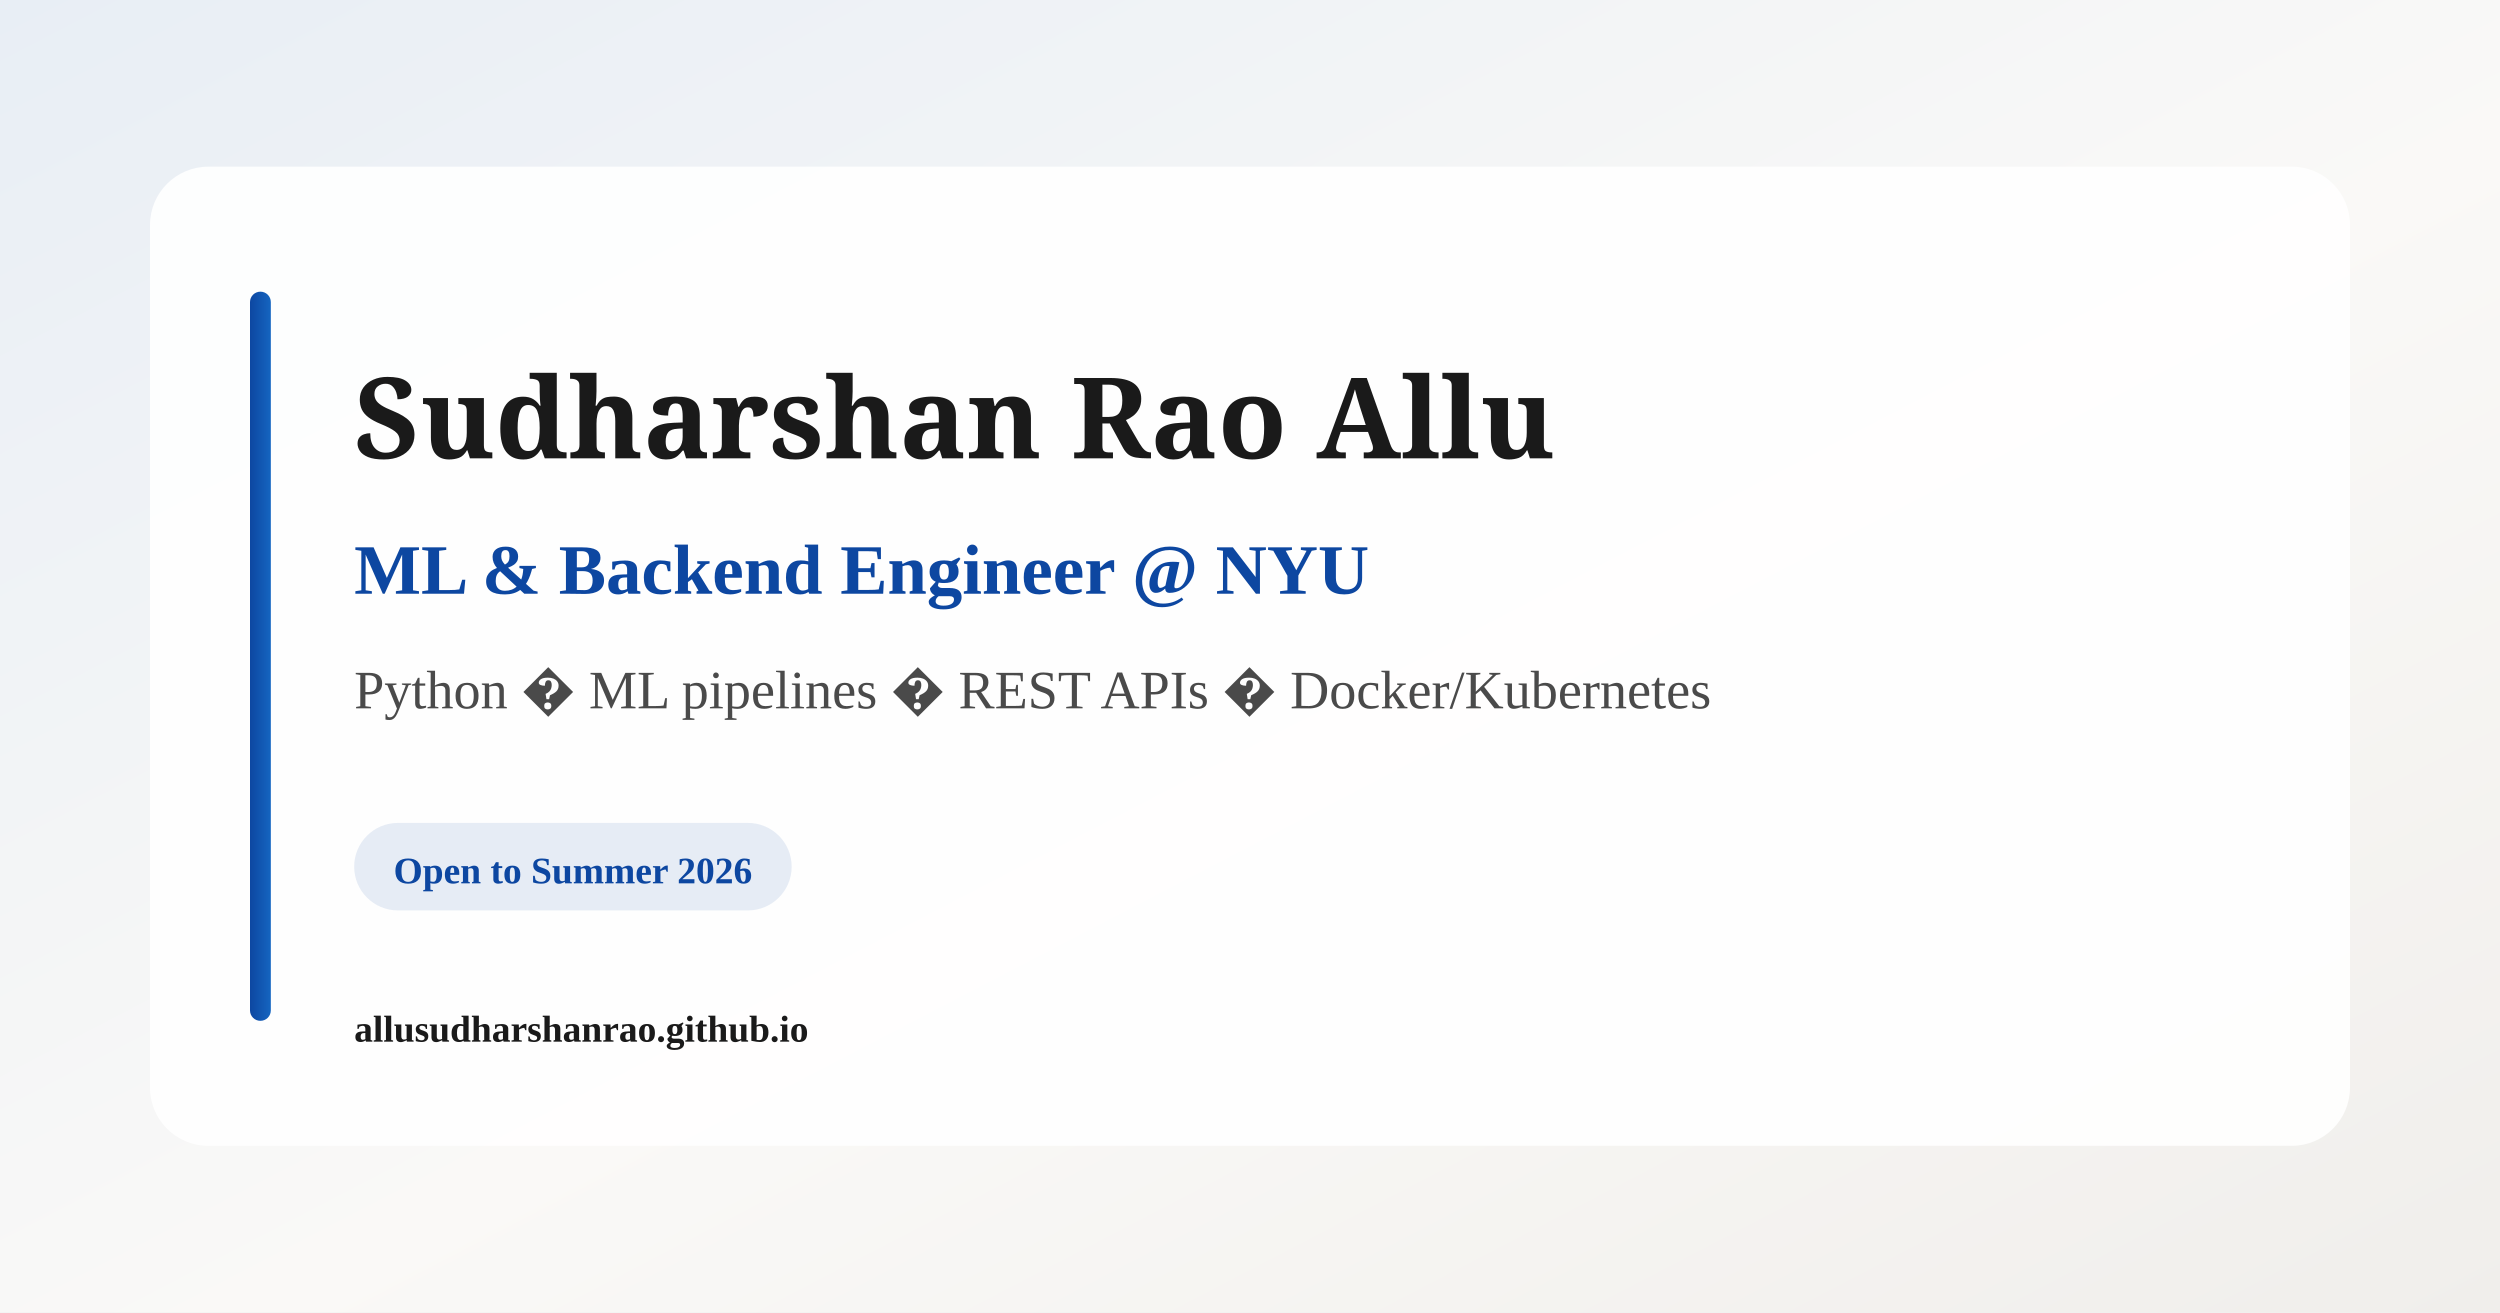
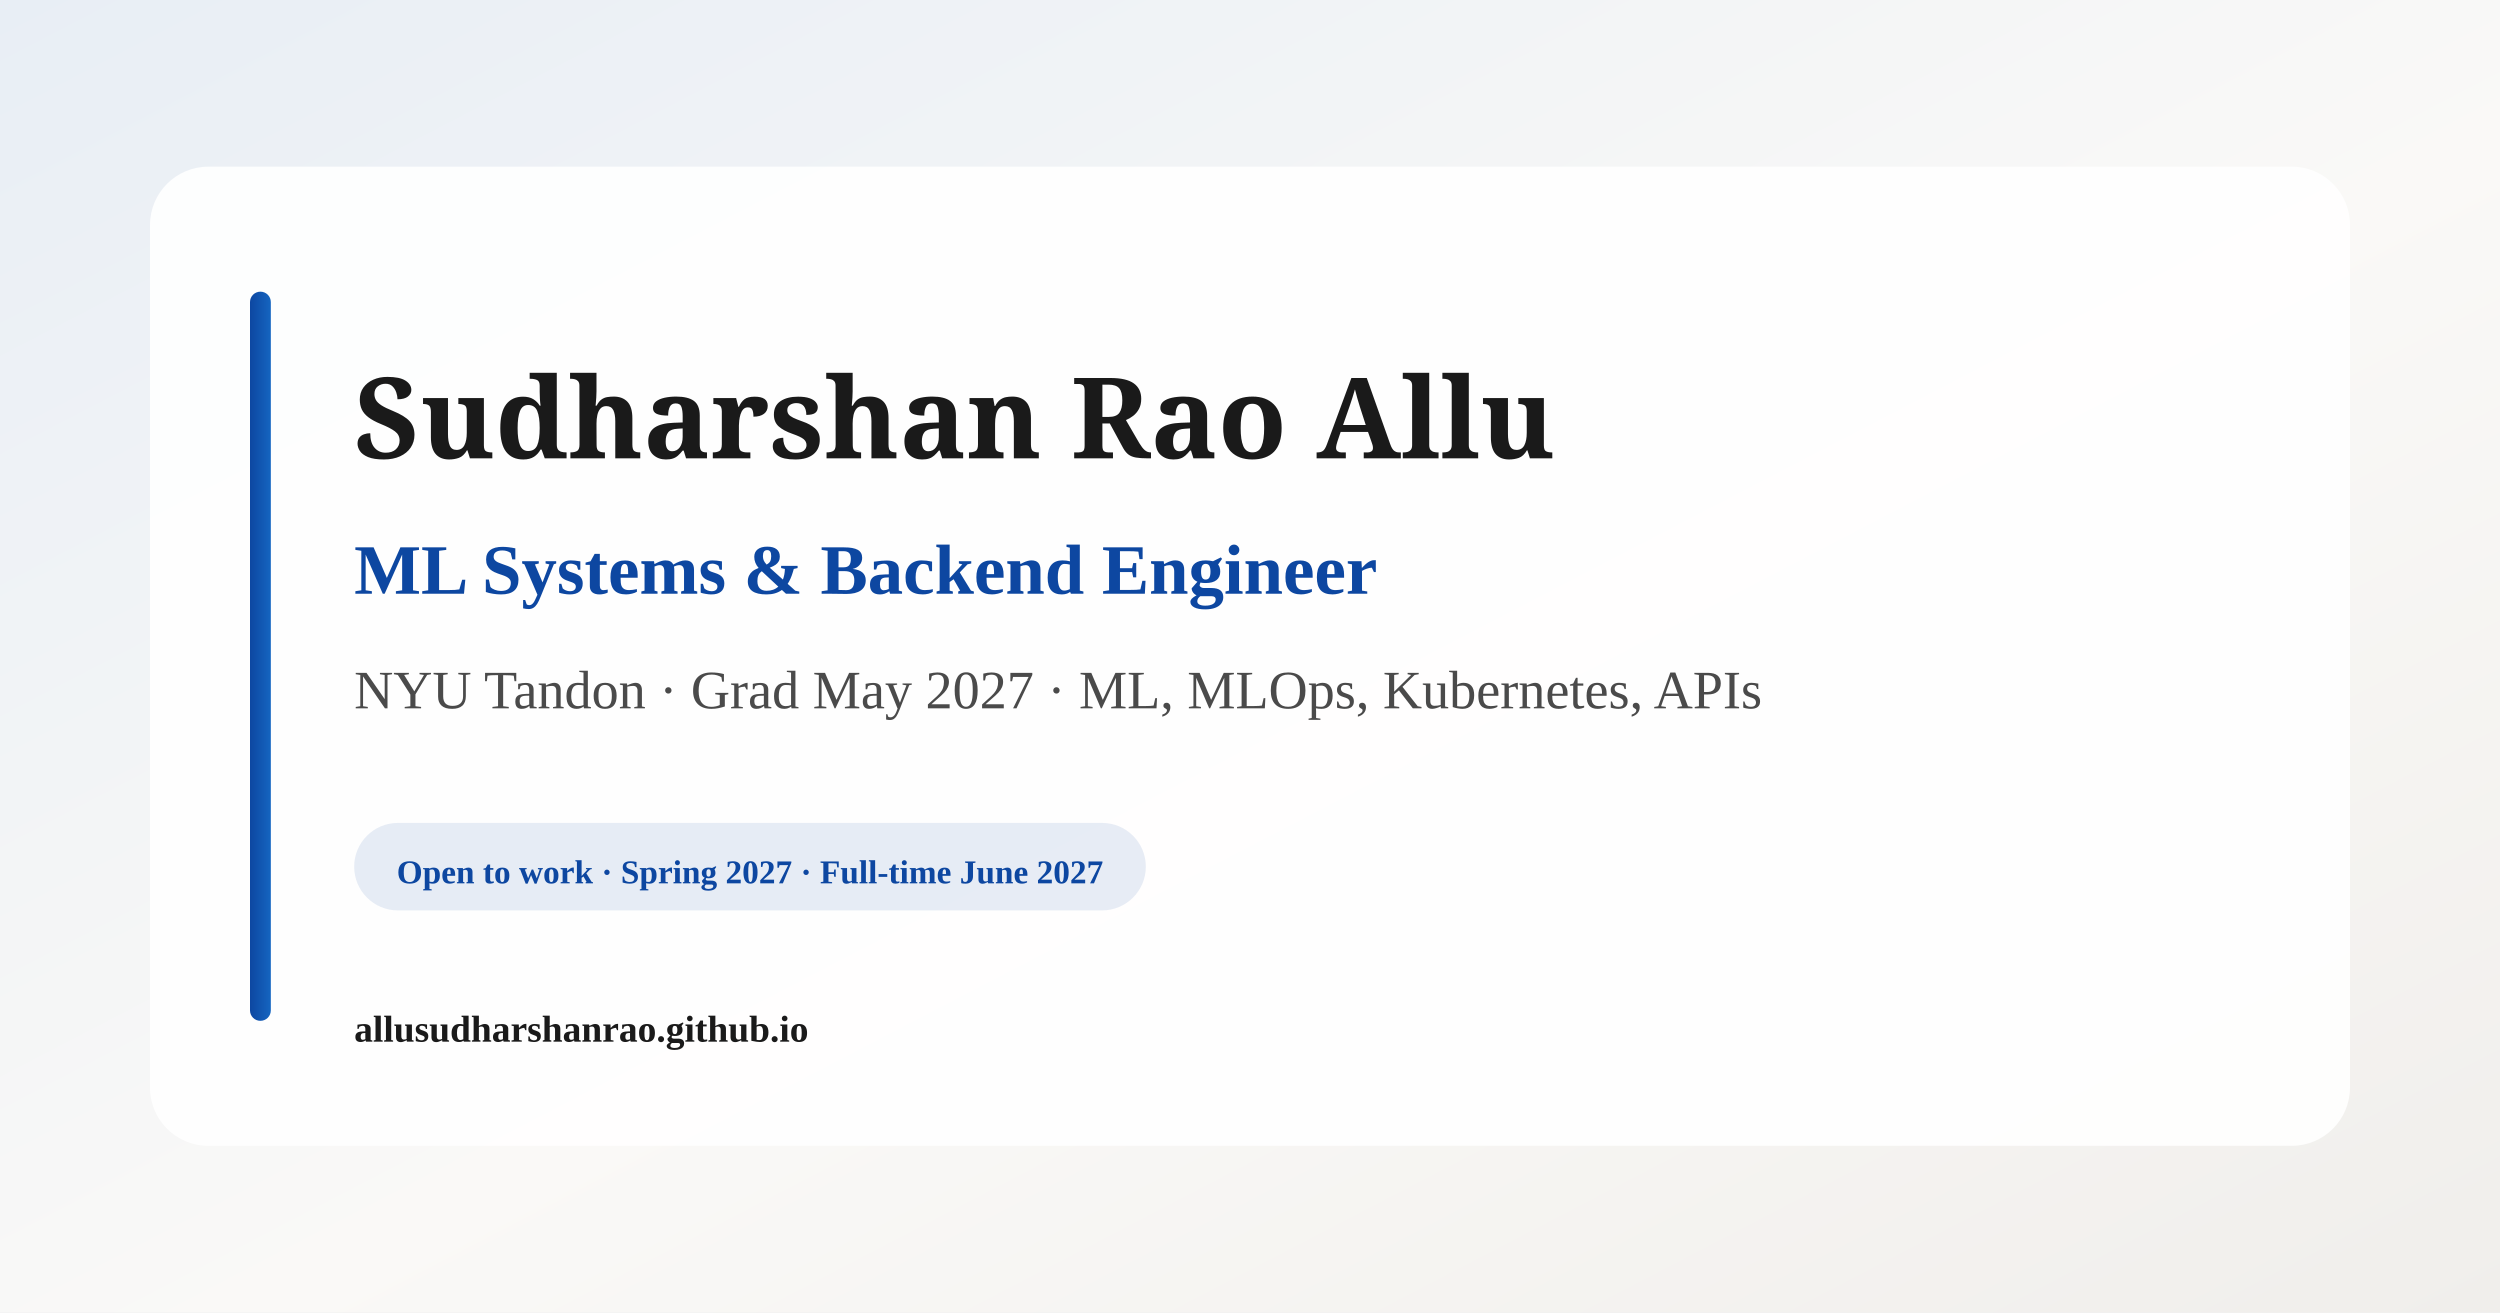
<svg xmlns="http://www.w3.org/2000/svg" width="1200" height="630" viewBox="0 0 1200 630" role="img" aria-label="Sudharshan Rao Allu">
  <defs>
    <linearGradient id="bg" x1="0" y1="0" x2="1" y2="1">
      <stop offset="0" stop-color="#e8eef5" />
      <stop offset="0.55" stop-color="#faf9f7" />
      <stop offset="1" stop-color="#f0eeeb" />
    </linearGradient>
    <linearGradient id="accent" x1="0" y1="0" x2="1" y2="0">
      <stop offset="0" stop-color="#0d47a1" />
      <stop offset="1" stop-color="#1565c0" />
    </linearGradient>
  </defs>
  <rect width="1200" height="630" fill="url(#bg)" />
  <rect x="72" y="80" width="1056" height="470" rx="28" fill="#ffffff" opacity="0.9" />
  <rect x="120" y="140" width="10" height="350" rx="5" fill="url(#accent)" />
  <text x="170" y="220" font-size="54" font-family="Cormorant Garamond, Georgia, serif" font-weight="600" fill="#1a1a1a">
    Sudharshan Rao Allu
  </text>
  <text x="170" y="285" font-size="34" font-family="Source Sans 3, system-ui, -apple-system, Segoe UI, sans-serif" font-weight="600" fill="#0d47a1">
-     ML &amp; Backend Engineer @ NYU
+     ML Systems &amp; Backend Engineer
  </text>
  <text x="170" y="340" font-size="26" font-family="Source Sans 3, system-ui, -apple-system, Segoe UI, sans-serif" font-weight="500" fill="#4a4a4a">
-     Python � ML pipelines � REST APIs � Docker/Kubernetes
+     NYU Tandon · Grad May 2027 · ML, MLOps, Kubernetes, APIs
  </text>
  <g transform="translate(170,395)">
-     <rect width="210" height="42" rx="21" fill="rgba(13,71,161,0.10)" />
-     <text x="105" y="29" text-anchor="middle" font-size="18" font-family="Source Sans 3, system-ui, -apple-system, Segoe UI, sans-serif" font-weight="700" fill="#0d47a1">
-       Open to Summer 2026
+     <rect width="380" height="42" rx="21" fill="rgba(13,71,161,0.10)" />
+     <text x="190" y="29" text-anchor="middle" font-size="16" font-family="Source Sans 3, system-ui, -apple-system, Segoe UI, sans-serif" font-weight="700" fill="#0d47a1">
+       Open to work · Spring 2027 · Full-time June 2027
    </text>
  </g>
  <text x="170" y="500" font-size="18" font-family="Source Sans 3, system-ui, -apple-system, Segoe UI, sans-serif" font-weight="600" fill="#1a1a1a">
    allusudharshanrao.github.io
  </text>
</svg>
